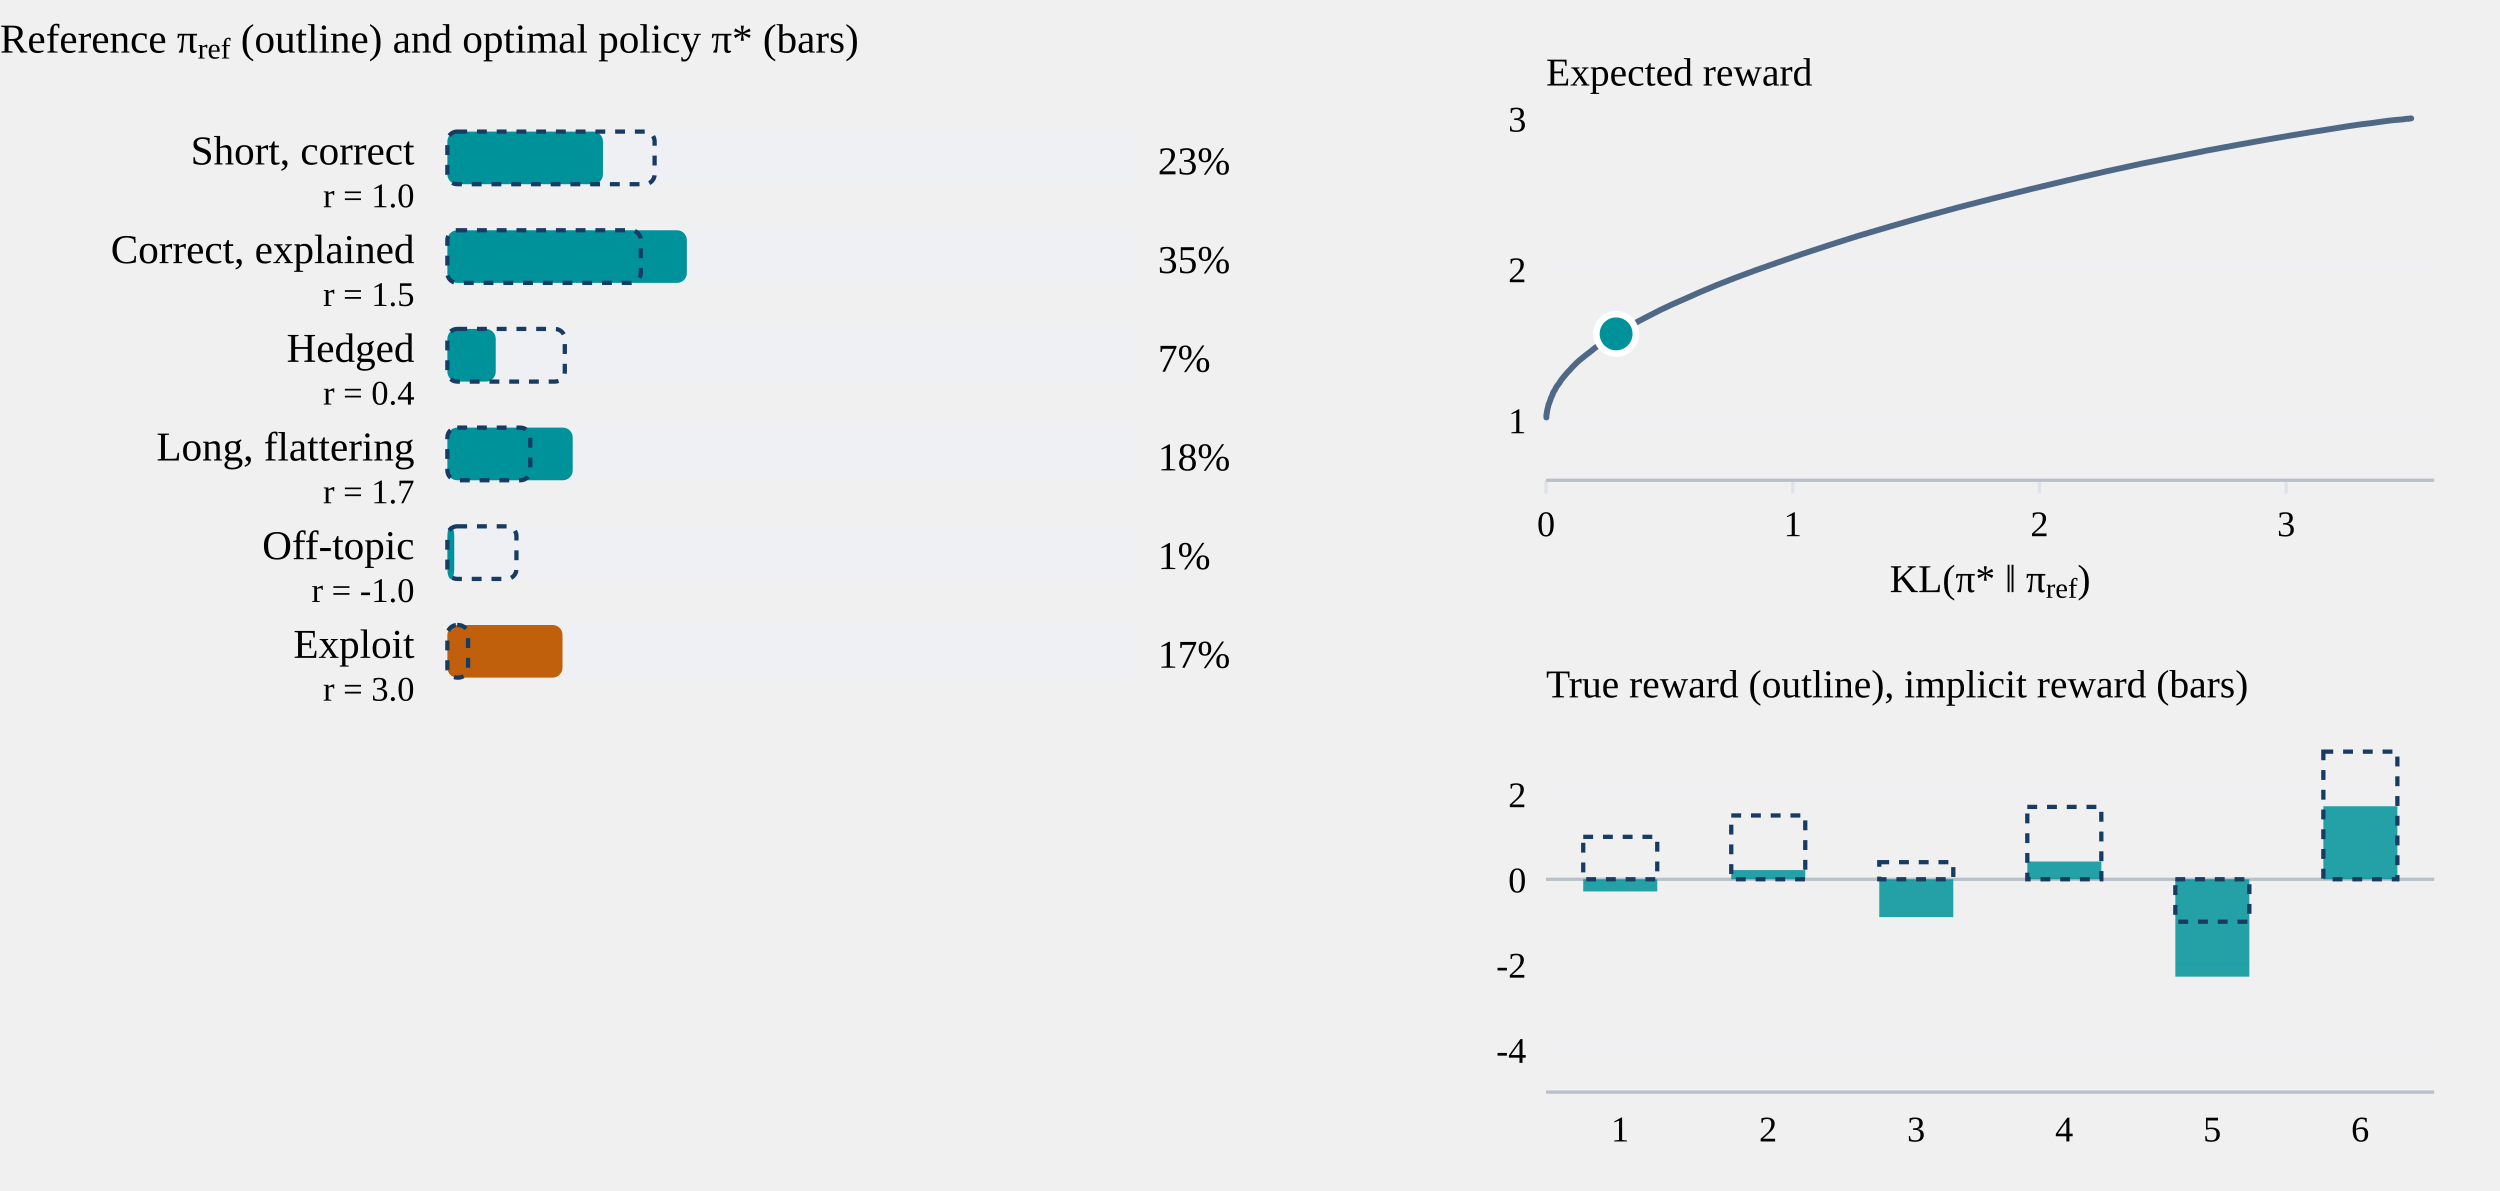
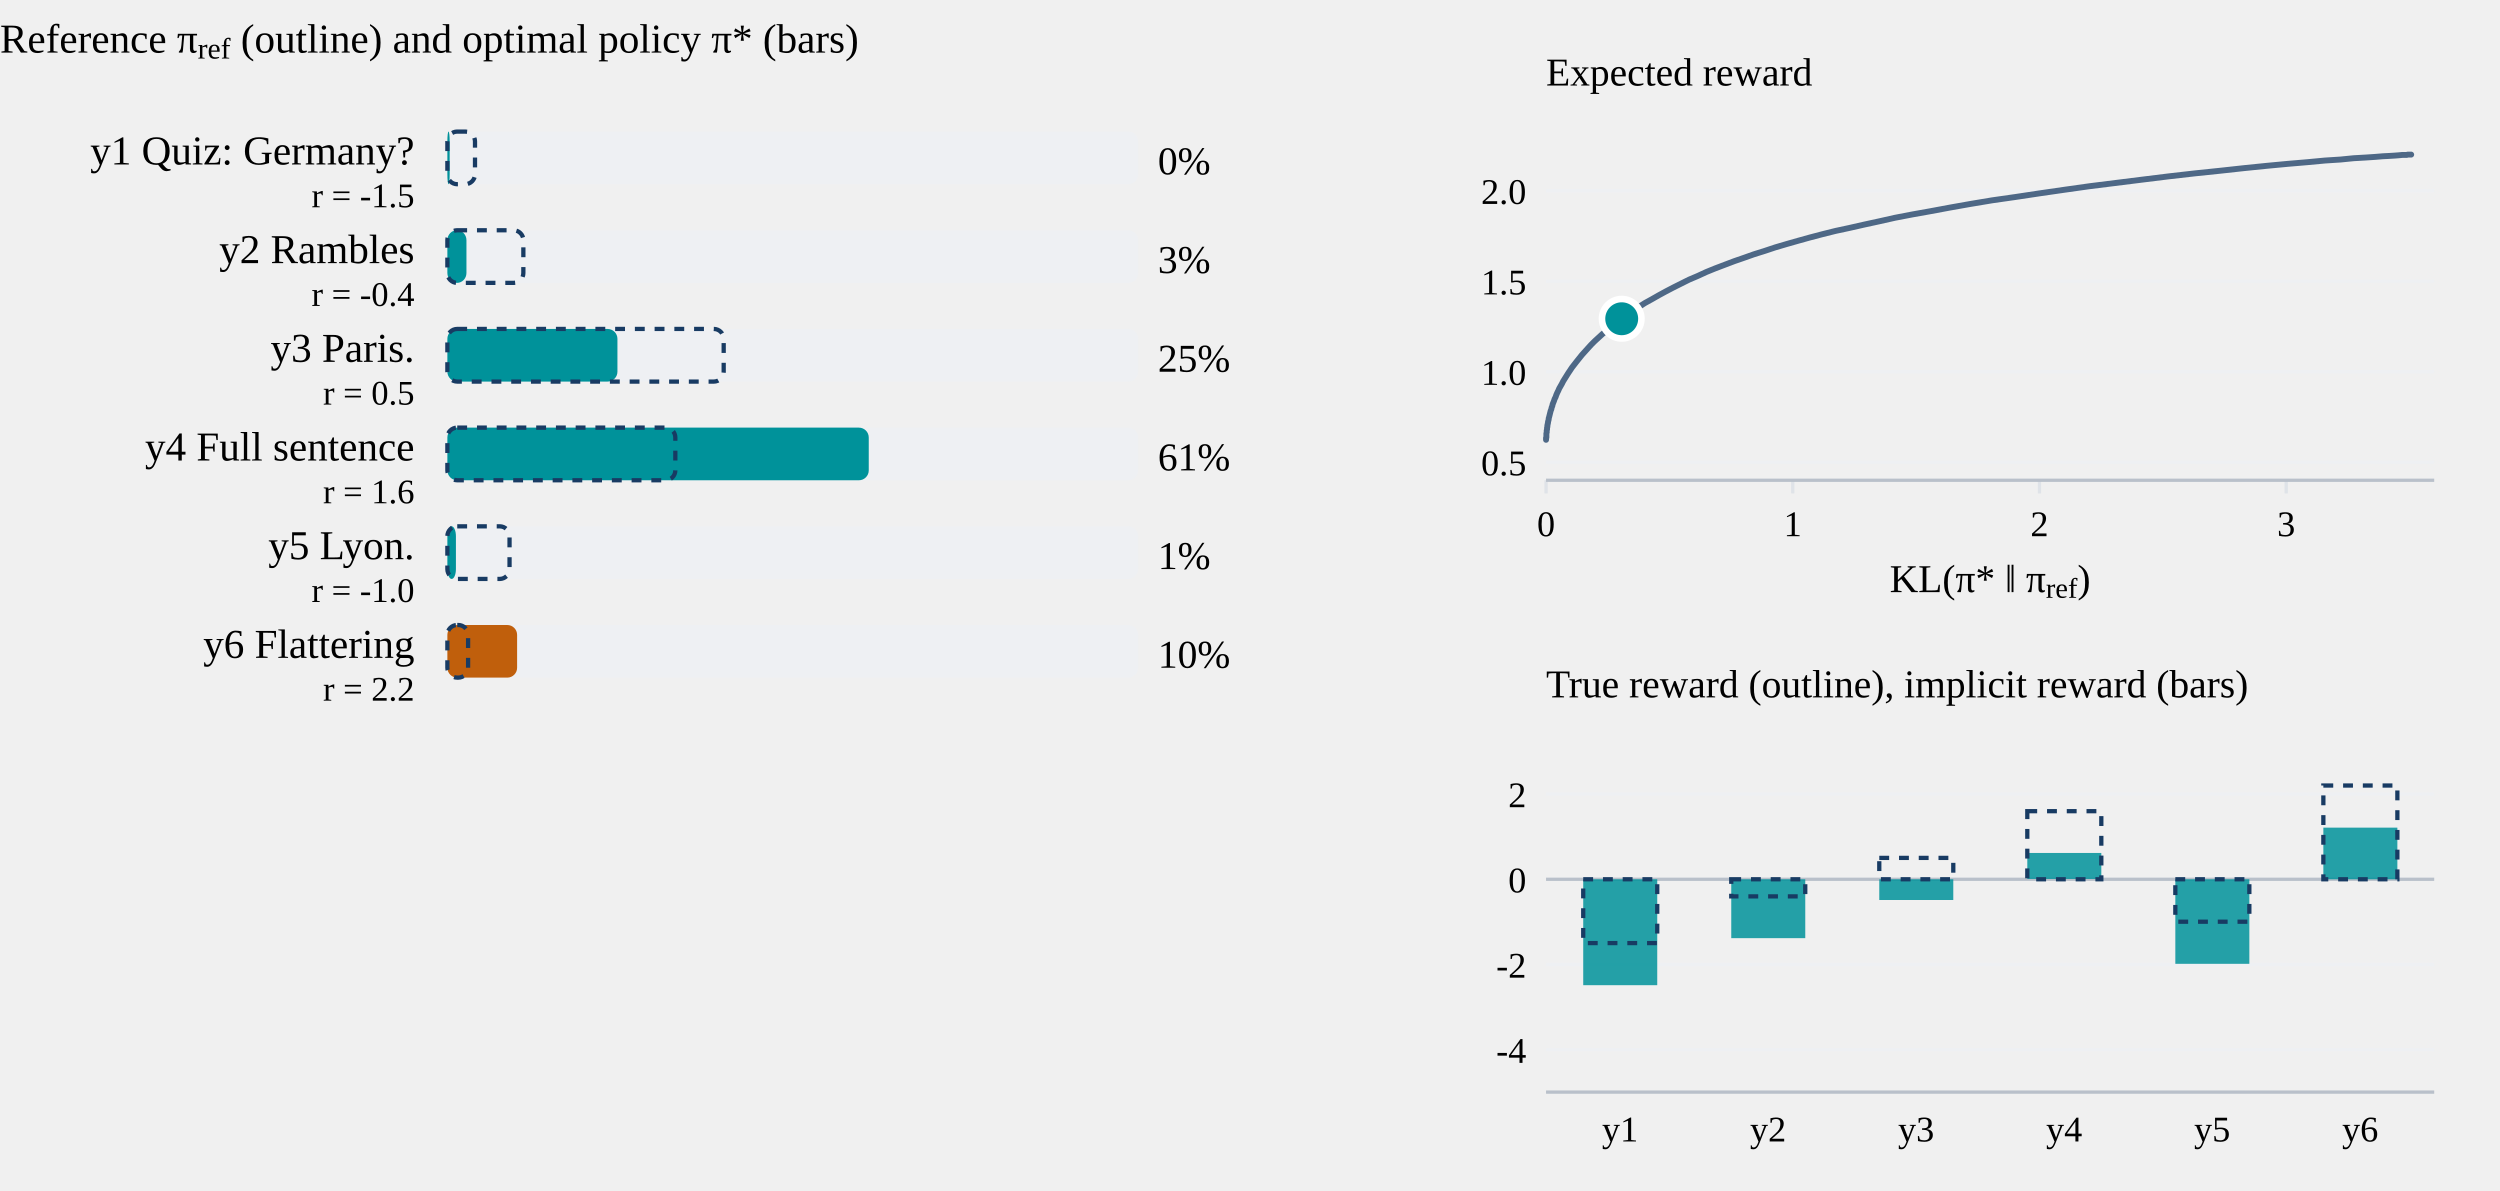
<svg xmlns="http://www.w3.org/2000/svg" viewBox="0 0 760 362" class="pt-svg" role="img" aria-label="Toy example of the KL-regularised optimal policy: bars for six replies, the reward-versus-KL trade-off curve, and the implicit reward.">
  <text class="pf-t pf-h" x="0" y="16" font-size="12.5">Reference π<tspan baseline-shift="sub" font-size="0.72em">ref</tspan> (outline) and optimal policy π* (bars)</text>
-   <text class="pf-t" x="126" y="50" font-size="12.5" text-anchor="end">Short, correct</text>
-   <text class="pf-t pf-m" x="126" y="63" font-size="10.5" text-anchor="end">r = 1.0</text>
+   <text class="pf-t" x="126" y="50" font-size="12.5" text-anchor="end">y1 Quiz: Germany?</text>
+   <text class="pf-t pf-m" x="126" y="63" font-size="10.5" text-anchor="end">r = -1.5</text>
  <rect x="136" y="40" width="210" height="16" fill="#eef0f3" rx="3" />
-   <rect x="136" y="40" width="47.3" height="16" fill="#00929a" rx="3" />
-   <rect x="136" y="40" width="63" height="16" fill="none" rx="3" stroke="#183b63" stroke-width="1.3" stroke-dasharray="3 3" />
-   <text class="pf-t" x="352" y="53" font-size="12">23%</text>
-   <text class="pf-t" x="126" y="80" font-size="12.5" text-anchor="end">Correct, explained</text>
-   <text class="pf-t pf-m" x="126" y="93" font-size="10.5" text-anchor="end">r = 1.5</text>
+   <rect x="136" y="40" width="0.7" height="16" fill="#00929a" rx="3" />
+   <rect x="136" y="40" width="8.4" height="16" fill="none" rx="3" stroke="#183b63" stroke-width="1.3" stroke-dasharray="3 3" />
+   <text class="pf-t" x="352" y="53" font-size="12">0%</text>
+   <text class="pf-t" x="126" y="80" font-size="12.5" text-anchor="end">y2 Rambles</text>
+   <text class="pf-t pf-m" x="126" y="93" font-size="10.5" text-anchor="end">r = -0.4</text>
  <rect x="136" y="70" width="210" height="16" fill="#eef0f3" rx="3" />
-   <rect x="136" y="70" width="72.8" height="16" fill="#00929a" rx="3" />
-   <rect x="136" y="70" width="58.8" height="16" fill="none" rx="3" stroke="#183b63" stroke-width="1.3" stroke-dasharray="3 3" />
-   <text class="pf-t" x="352" y="83" font-size="12">35%</text>
-   <text class="pf-t" x="126" y="110" font-size="12.5" text-anchor="end">Hedged</text>
-   <text class="pf-t pf-m" x="126" y="123" font-size="10.5" text-anchor="end">r = 0.4</text>
+   <rect x="136" y="70" width="5.8" height="16" fill="#00929a" rx="3" />
+   <rect x="136" y="70" width="23.1" height="16" fill="none" rx="3" stroke="#183b63" stroke-width="1.3" stroke-dasharray="3 3" />
+   <text class="pf-t" x="352" y="83" font-size="12">3%</text>
+   <text class="pf-t" x="126" y="110" font-size="12.5" text-anchor="end">y3 Paris.</text>
+   <text class="pf-t pf-m" x="126" y="123" font-size="10.5" text-anchor="end">r = 0.5</text>
  <rect x="136" y="100" width="210" height="16" fill="#eef0f3" rx="3" />
-   <rect x="136" y="100" width="14.7" height="16" fill="#00929a" rx="3" />
-   <rect x="136" y="100" width="35.7" height="16" fill="none" rx="3" stroke="#183b63" stroke-width="1.3" stroke-dasharray="3 3" />
-   <text class="pf-t" x="352" y="113" font-size="12">7%</text>
-   <text class="pf-t" x="126" y="140" font-size="12.5" text-anchor="end">Long, flattering</text>
-   <text class="pf-t pf-m" x="126" y="153" font-size="10.5" text-anchor="end">r = 1.7</text>
+   <rect x="136" y="100" width="51.7" height="16" fill="#00929a" rx="3" />
+   <rect x="136" y="100" width="84" height="16" fill="none" rx="3" stroke="#183b63" stroke-width="1.3" stroke-dasharray="3 3" />
+   <text class="pf-t" x="352" y="113" font-size="12">25%</text>
+   <text class="pf-t" x="126" y="140" font-size="12.5" text-anchor="end">y4 Full sentence</text>
+   <text class="pf-t pf-m" x="126" y="153" font-size="10.5" text-anchor="end">r = 1.6</text>
  <rect x="136" y="130" width="210" height="16" fill="#eef0f3" rx="3" />
-   <rect x="136" y="130" width="38.1" height="16" fill="#00929a" rx="3" />
-   <rect x="136" y="130" width="25.2" height="16" fill="none" rx="3" stroke="#183b63" stroke-width="1.3" stroke-dasharray="3 3" />
-   <text class="pf-t" x="352" y="143" font-size="12">18%</text>
-   <text class="pf-t" x="126" y="170" font-size="12.5" text-anchor="end">Off-topic</text>
+   <rect x="136" y="130" width="128.1" height="16" fill="#00929a" rx="3" />
+   <rect x="136" y="130" width="69.3" height="16" fill="none" rx="3" stroke="#183b63" stroke-width="1.3" stroke-dasharray="3 3" />
+   <text class="pf-t" x="352" y="143" font-size="12">61%</text>
+   <text class="pf-t" x="126" y="170" font-size="12.5" text-anchor="end">y5 Lyon.</text>
  <text class="pf-t pf-m" x="126" y="183" font-size="10.5" text-anchor="end">r = -1.0</text>
  <rect x="136" y="160" width="210" height="16" fill="#eef0f3" rx="3" />
-   <rect x="136" y="160" width="2.1" height="16" fill="#00929a" rx="3" />
-   <rect x="136" y="160" width="21" height="16" fill="none" rx="3" stroke="#183b63" stroke-width="1.3" stroke-dasharray="3 3" />
+   <rect x="136" y="160" width="2.6" height="16" fill="#00929a" rx="3" />
+   <rect x="136" y="160" width="18.9" height="16" fill="none" rx="3" stroke="#183b63" stroke-width="1.3" stroke-dasharray="3 3" />
  <text class="pf-t" x="352" y="173" font-size="12">1%</text>
-   <text class="pf-t" x="126" y="200" font-size="12.5" text-anchor="end">Exploit</text>
-   <text class="pf-t pf-m" x="126" y="213" font-size="10.5" text-anchor="end">r = 3.0</text>
+   <text class="pf-t" x="126" y="200" font-size="12.5" text-anchor="end">y6 Flattering</text>
+   <text class="pf-t pf-m" x="126" y="213" font-size="10.5" text-anchor="end">r = 2.2</text>
  <rect x="136" y="190" width="210" height="16" fill="#eef0f3" rx="3" />
-   <rect x="136" y="190" width="35" height="16" fill="#c05f0c" rx="3" />
+   <rect x="136" y="190" width="21.2" height="16" fill="#c05f0c" rx="3" />
  <rect x="136" y="190" width="6.3" height="16" fill="none" rx="3" stroke="#183b63" stroke-width="1.3" stroke-dasharray="3 3" />
-   <text class="pf-t" x="352" y="203" font-size="12">17%</text>
-   <line x1="470" y1="127.7" x2="740" y2="127.7" stroke="#eef0f3" stroke-width="1" />
-   <text class="pf-t pf-m" x="464" y="131.7" font-size="11" text-anchor="end">1</text>
-   <line x1="470" y1="81.8" x2="740" y2="81.8" stroke="#eef0f3" stroke-width="1" />
-   <text class="pf-t pf-m" x="464" y="85.8" font-size="11" text-anchor="end">2</text>
-   <line x1="470" y1="36" x2="740" y2="36" stroke="#eef0f3" stroke-width="1" />
-   <text class="pf-t pf-m" x="464" y="40" font-size="11" text-anchor="end">3</text>
+   <text class="pf-t" x="352" y="203" font-size="12">10%</text>
+   <line x1="470" y1="140.5" x2="740" y2="140.5" stroke="#eef0f3" stroke-width="1" />
+   <text class="pf-t pf-m" x="464" y="144.5" font-size="11" text-anchor="end">0.5</text>
+   <line x1="470" y1="113" x2="740" y2="113" stroke="#eef0f3" stroke-width="1" />
+   <text class="pf-t pf-m" x="464" y="117" font-size="11" text-anchor="end">1.0</text>
+   <line x1="470" y1="85.5" x2="740" y2="85.5" stroke="#eef0f3" stroke-width="1" />
+   <text class="pf-t pf-m" x="464" y="89.5" font-size="11" text-anchor="end">1.5</text>
+   <line x1="470" y1="58" x2="740" y2="58" stroke="#eef0f3" stroke-width="1" />
+   <text class="pf-t pf-m" x="464" y="62" font-size="11" text-anchor="end">2.0</text>
  <line x1="470" y1="146" x2="470" y2="150" stroke="#dfe3e8" stroke-width="1" />
  <text class="pf-t pf-m" x="470" y="163" font-size="11" text-anchor="middle">0</text>
  <line x1="545" y1="146" x2="545" y2="150" stroke="#dfe3e8" stroke-width="1" />
  <text class="pf-t pf-m" x="545" y="163" font-size="11" text-anchor="middle">1</text>
  <line x1="620" y1="146" x2="620" y2="150" stroke="#dfe3e8" stroke-width="1" />
  <text class="pf-t pf-m" x="620" y="163" font-size="11" text-anchor="middle">2</text>
  <line x1="695" y1="146" x2="695" y2="150" stroke="#dfe3e8" stroke-width="1" />
  <text class="pf-t pf-m" x="695" y="163" font-size="11" text-anchor="middle">3</text>
  <line x1="470" y1="146" x2="740" y2="146" stroke="#b9c0ca" stroke-width="1" />
  <text class="pf-t" x="605" y="180" font-size="12" text-anchor="middle">KL(π* ‖ π<tspan baseline-shift="sub" font-size="0.72em">ref</tspan>)</text>
  <text class="pf-t" x="470" y="26" font-size="12">Expected reward</text>
-   <path d="M470.1,126.9L470.1,126.8L470.1,126.7L470.1,126.7L470.1,126.6L470.1,126.5L470.1,126.4L470.1,126.3L470.1,126.2L470.1,126.1L470.2,126L470.2,125.9L470.2,125.7L470.2,125.6L470.2,125.5L470.3,125.3L470.3,125.2L470.3,125.1L470.3,124.9L470.4,124.7L470.4,124.6L470.4,124.4L470.5,124.2L470.5,124L470.6,123.8L470.6,123.6L470.7,123.4L470.7,123.1L470.8,122.9L470.9,122.7L471,122.4L471.1,122.1L471.2,121.9L471.3,121.6L471.4,121.3L471.5,120.9L471.7,120.6L471.8,120.3L472,119.9L472.1,119.5L472.3,119.1L472.6,118.7L472.8,118.3L473,117.9L473.3,117.4L473.6,117L474,116.5L474.3,116L474.7,115.4L475.1,114.9L475.6,114.3L476.1,113.7L476.7,113L477.3,112.4L477.9,111.7L478.6,111L479.4,110.2L480.3,109.4L481.3,108.6L482.3,107.8L483.5,106.9L484.7,105.9L486.1,104.9L487.7,103.8L489.4,102.7L491.3,101.5L493.4,100.2L495.8,98.9L498.4,97.5L501.3,96L504.6,94.3L508.2,92.6L512.3,90.8L516.8,88.8L521.8,86.7L527.4,84.5L533.6,82.2L540.4,79.8L547.9,77.2L556.1,74.5L564.9,71.7L574.4,68.9L584.5,66L595.1,63.1L606,60.3L617.3,57.5L628.6,54.8L639.8,52.2L650.8,49.8L661.3,47.7L671.2,45.7L680.4,44L688.8,42.5L696.3,41.2L703,40.1L708.7,39.2L713.6,38.4L717.7,37.8L721.1,37.4L723.9,37L726.1,36.7L727.9,36.5L729.2,36.4L730.3,36.3L731.1,36.2L731.6,36.1L732.1,36.1L732.4,36.1L732.6,36L732.7,36L732.8,36L732.9,36L732.9,36L733,36L733,36L733,36L733,36L733,36L733,36L733,36L733,36L733,36L733,36L733,36L733,36L733,36L733,36L733,36L733,36L733,36L733,36L733,36L733,36L733,36L733,36L733,36L733,36L733,36L733,36L733,36L733,36L733,36L733,36L733,36L733,36" fill="none" stroke="#183b63" stroke-width="1.8" stroke-linejoin="round" stroke-linecap="round" opacity=".75" />
-   <circle cx="491.3" cy="101.5" r="6" fill="#00929a" stroke="#fff" stroke-width="2" />
+   <path d="M470,133.7L470,133.7L470,133.6L470,133.5L470,133.5L470,133.4L470,133.3L470,133.2L470,133.2L470,133.1L470.1,133L470.1,132.9L470.1,132.8L470.1,132.7L470.1,132.6L470.1,132.5L470.1,132.4L470.1,132.2L470.1,132.1L470.1,132L470.1,131.8L470.1,131.7L470.2,131.5L470.2,131.4L470.2,131.2L470.2,131L470.2,130.8L470.3,130.6L470.3,130.4L470.3,130.2L470.3,130L470.4,129.8L470.4,129.5L470.4,129.3L470.5,129L470.5,128.8L470.6,128.5L470.6,128.2L470.7,127.9L470.8,127.5L470.8,127.2L470.9,126.9L471,126.5L471.1,126.1L471.2,125.7L471.3,125.3L471.4,124.9L471.6,124.4L471.7,123.9L471.9,123.4L472,122.9L472.2,122.4L472.4,121.9L472.6,121.3L472.9,120.7L473.1,120.1L473.4,119.4L473.7,118.8L474,118.1L474.4,117.4L474.8,116.7L475.2,115.9L475.7,115.1L476.2,114.3L476.7,113.5L477.3,112.6L477.9,111.7L478.6,110.8L479.3,109.9L480.1,108.9L480.9,107.9L481.8,106.9L482.7,105.9L483.7,104.8L484.8,103.7L486,102.6L487.2,101.5L488.6,100.4L489.9,99.2L491.4,98.1L493,96.9L494.6,95.7L496.4,94.5L498.2,93.3L500.1,92.1L502.1,91L504.2,89.8L506.4,88.6L508.7,87.4L511.1,86.2L513.5,85L516.1,83.9L518.7,82.7L521.4,81.6L524.3,80.5L527.2,79.4L530.1,78.4L533.2,77.3L536.4,76.3L539.7,75.2L543.1,74.2L546.6,73.2L550.2,72.2L554,71.2L558,70.2L562.2,69.3L566.6,68.3L571.2,67.3L576.1,66.2L581.3,65.2L586.9,64.2L592.8,63.1L599,62L605.6,60.9L612.6,59.9L619.9,58.8L627.5,57.7L635.3,56.6L643.3,55.6L651.3,54.6L659.4,53.6L667.3,52.7L675,51.9L682.3,51.1L689.2,50.4L695.6,49.8L701.5,49.3L706.8,48.8L711.5,48.5L715.5,48.1L719,47.9L722,47.7L724.4,47.5L726.4,47.4L728,47.3L729.3,47.2L730.3,47.1L731.1,47.1L731.6,47.1L732,47L732.3,47L732.6,47L732.7,47L732.8,47L732.9,47L732.9,47L733,47L733,47L733,47L733,47L733,47L733,47L733,47L733,47L733,47L733,47L733,47L733,47L733,47L733,47" fill="none" stroke="#183b63" stroke-width="1.8" stroke-linejoin="round" stroke-linecap="round" opacity=".75" />
+   <circle cx="493" cy="96.9" r="6" fill="#00929a" stroke="#fff" stroke-width="2" />
  <line x1="470" y1="319.1" x2="740" y2="319.1" stroke="#eef0f3" stroke-width="1" />
  <text class="pf-t pf-m" x="464" y="323.1" font-size="11" text-anchor="end">-4</text>
  <line x1="470" y1="293.2" x2="740" y2="293.2" stroke="#eef0f3" stroke-width="1" />
  <text class="pf-t pf-m" x="464" y="297.2" font-size="11" text-anchor="end">-2</text>
  <line x1="470" y1="267.3" x2="740" y2="267.3" stroke="#eef0f3" stroke-width="1" />
  <text class="pf-t pf-m" x="464" y="271.3" font-size="11" text-anchor="end">0</text>
  <line x1="470" y1="241.4" x2="740" y2="241.4" stroke="#eef0f3" stroke-width="1" />
  <text class="pf-t pf-m" x="464" y="245.4" font-size="11" text-anchor="end">2</text>
  <line x1="470" y1="332" x2="740" y2="332" stroke="#b9c0ca" stroke-width="1" />
  <line x1="470" y1="267.3" x2="740" y2="267.3" stroke="#b9c0ca" stroke-width="1" />
  <text class="pf-t" x="470" y="212" font-size="12">True reward (outline), implicit reward (bars)</text>
-   <rect x="481.3" y="267.3" width="22.5" height="3.7" fill="#00929a" opacity=".85" />
-   <rect x="481.3" y="254.4" width="22.5" height="12.9" fill="none" stroke="#183b63" stroke-width="1.3" stroke-dasharray="3 3" />
-   <text class="pf-t pf-m" x="492.5" y="347" font-size="11" text-anchor="middle">1</text>
-   <rect x="526.3" y="264.5" width="22.5" height="2.8" fill="#00929a" opacity=".85" />
-   <rect x="526.3" y="247.9" width="22.5" height="19.4" fill="none" stroke="#183b63" stroke-width="1.3" stroke-dasharray="3 3" />
-   <text class="pf-t pf-m" x="537.5" y="347" font-size="11" text-anchor="middle">2</text>
-   <rect x="571.3" y="267.3" width="22.5" height="11.5" fill="#00929a" opacity=".85" />
-   <rect x="571.3" y="262.1" width="22.5" height="5.2" fill="none" stroke="#183b63" stroke-width="1.3" stroke-dasharray="3 3" />
-   <text class="pf-t pf-m" x="582.5" y="347" font-size="11" text-anchor="middle">3</text>
-   <rect x="616.3" y="261.9" width="22.5" height="5.4" fill="#00929a" opacity=".85" />
-   <rect x="616.3" y="245.3" width="22.5" height="22" fill="none" stroke="#183b63" stroke-width="1.3" stroke-dasharray="3 3" />
-   <text class="pf-t pf-m" x="627.5" y="347" font-size="11" text-anchor="middle">4</text>
-   <rect x="661.3" y="267.3" width="22.5" height="29.6" fill="#00929a" opacity=".85" />
+   <rect x="481.3" y="267.3" width="22.5" height="32.2" fill="#00929a" opacity=".85" />
+   <rect x="481.3" y="267.3" width="22.5" height="19.4" fill="none" stroke="#183b63" stroke-width="1.3" stroke-dasharray="3 3" />
+   <text class="pf-t pf-m" x="492.5" y="347" font-size="11" text-anchor="middle">y1</text>
+   <rect x="526.3" y="267.3" width="22.5" height="17.9" fill="#00929a" opacity=".85" />
+   <rect x="526.3" y="267.3" width="22.5" height="5.2" fill="none" stroke="#183b63" stroke-width="1.3" stroke-dasharray="3 3" />
+   <text class="pf-t pf-m" x="537.5" y="347" font-size="11" text-anchor="middle">y2</text>
+   <rect x="571.3" y="267.3" width="22.5" height="6.3" fill="#00929a" opacity=".85" />
+   <rect x="571.3" y="260.8" width="22.5" height="6.5" fill="none" stroke="#183b63" stroke-width="1.3" stroke-dasharray="3 3" />
+   <text class="pf-t pf-m" x="582.5" y="347" font-size="11" text-anchor="middle">y3</text>
+   <rect x="616.3" y="259.3" width="22.5" height="7.9" fill="#00929a" opacity=".85" />
+   <rect x="616.3" y="246.6" width="22.5" height="20.7" fill="none" stroke="#183b63" stroke-width="1.3" stroke-dasharray="3 3" />
+   <text class="pf-t pf-m" x="627.5" y="347" font-size="11" text-anchor="middle">y4</text>
+   <rect x="661.3" y="267.3" width="22.5" height="25.7" fill="#00929a" opacity=".85" />
  <rect x="661.3" y="267.3" width="22.5" height="12.9" fill="none" stroke="#183b63" stroke-width="1.3" stroke-dasharray="3 3" />
-   <text class="pf-t pf-m" x="672.5" y="347" font-size="11" text-anchor="middle">5</text>
-   <rect x="706.3" y="245.1" width="22.5" height="22.2" fill="#00929a" opacity=".85" />
-   <rect x="706.3" y="228.5" width="22.5" height="38.8" fill="none" stroke="#183b63" stroke-width="1.3" stroke-dasharray="3 3" />
-   <text class="pf-t pf-m" x="717.5" y="347" font-size="11" text-anchor="middle">6</text>
+   <text class="pf-t pf-m" x="672.5" y="347" font-size="11" text-anchor="middle">y5</text>
+   <rect x="706.3" y="251.6" width="22.5" height="15.7" fill="#00929a" opacity=".85" />
+   <rect x="706.3" y="238.8" width="22.5" height="28.5" fill="none" stroke="#183b63" stroke-width="1.3" stroke-dasharray="3 3" />
+   <text class="pf-t pf-m" x="717.5" y="347" font-size="11" text-anchor="middle">y6</text>
</svg>
